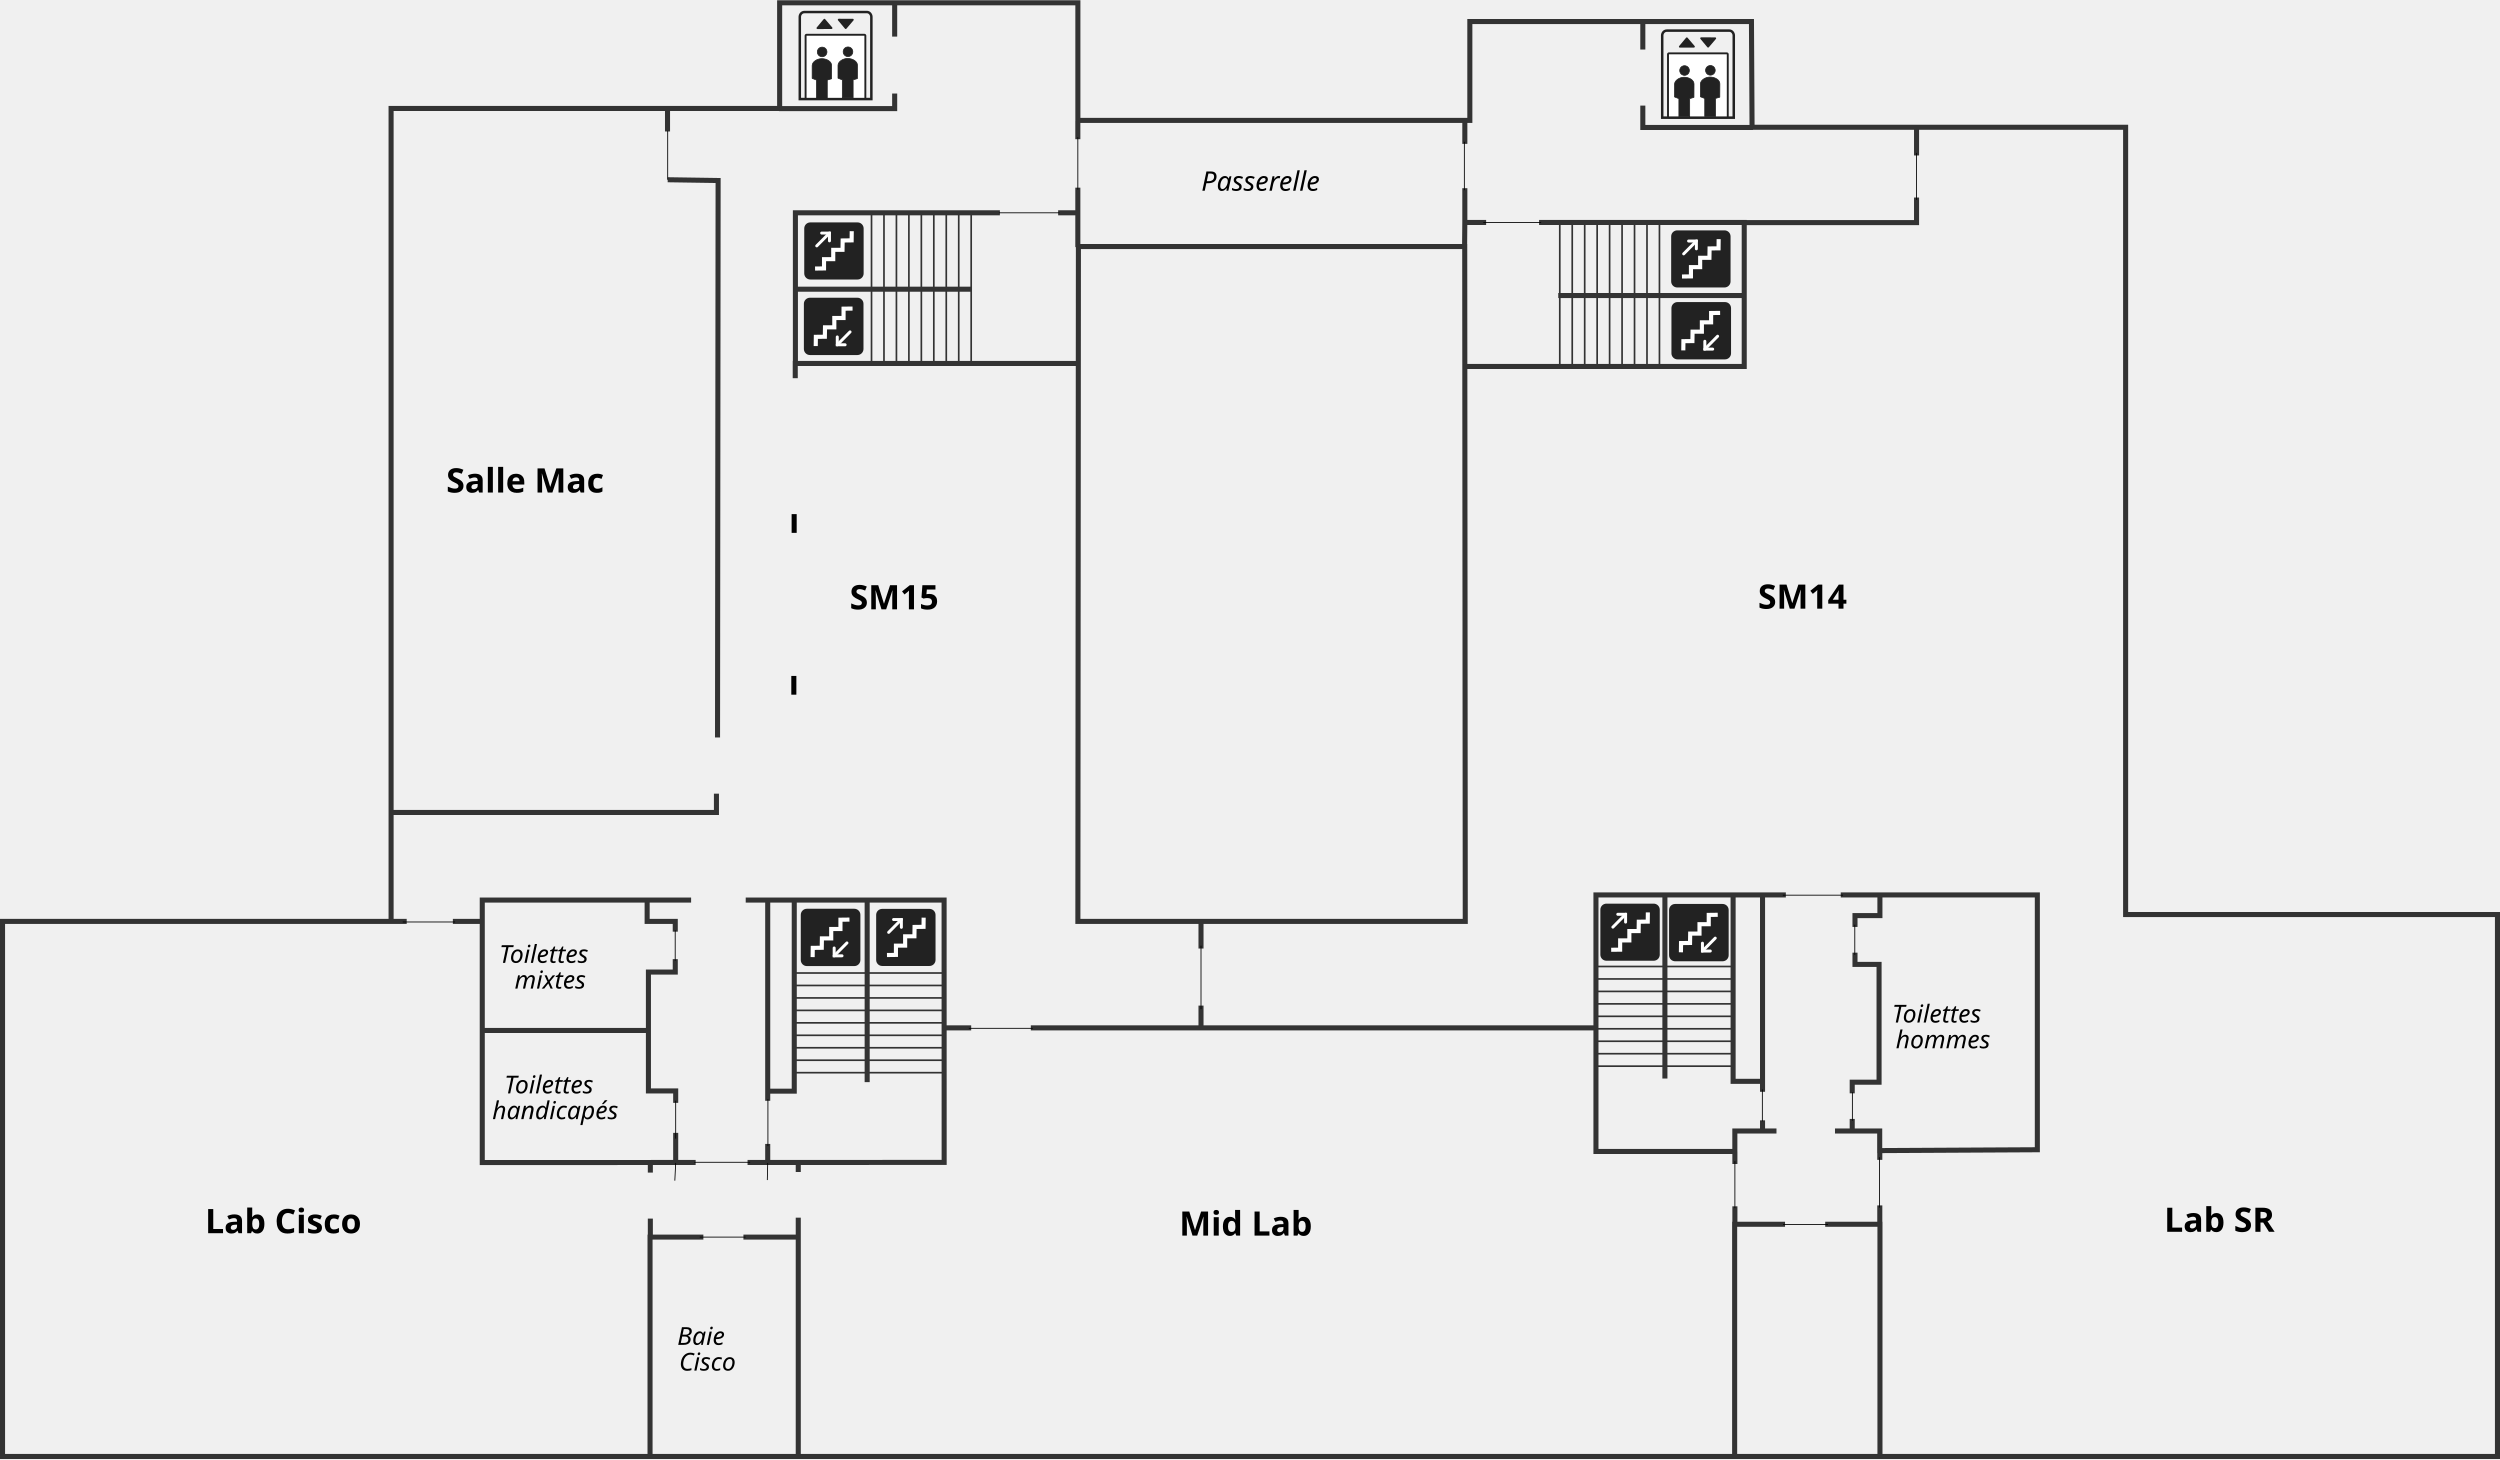
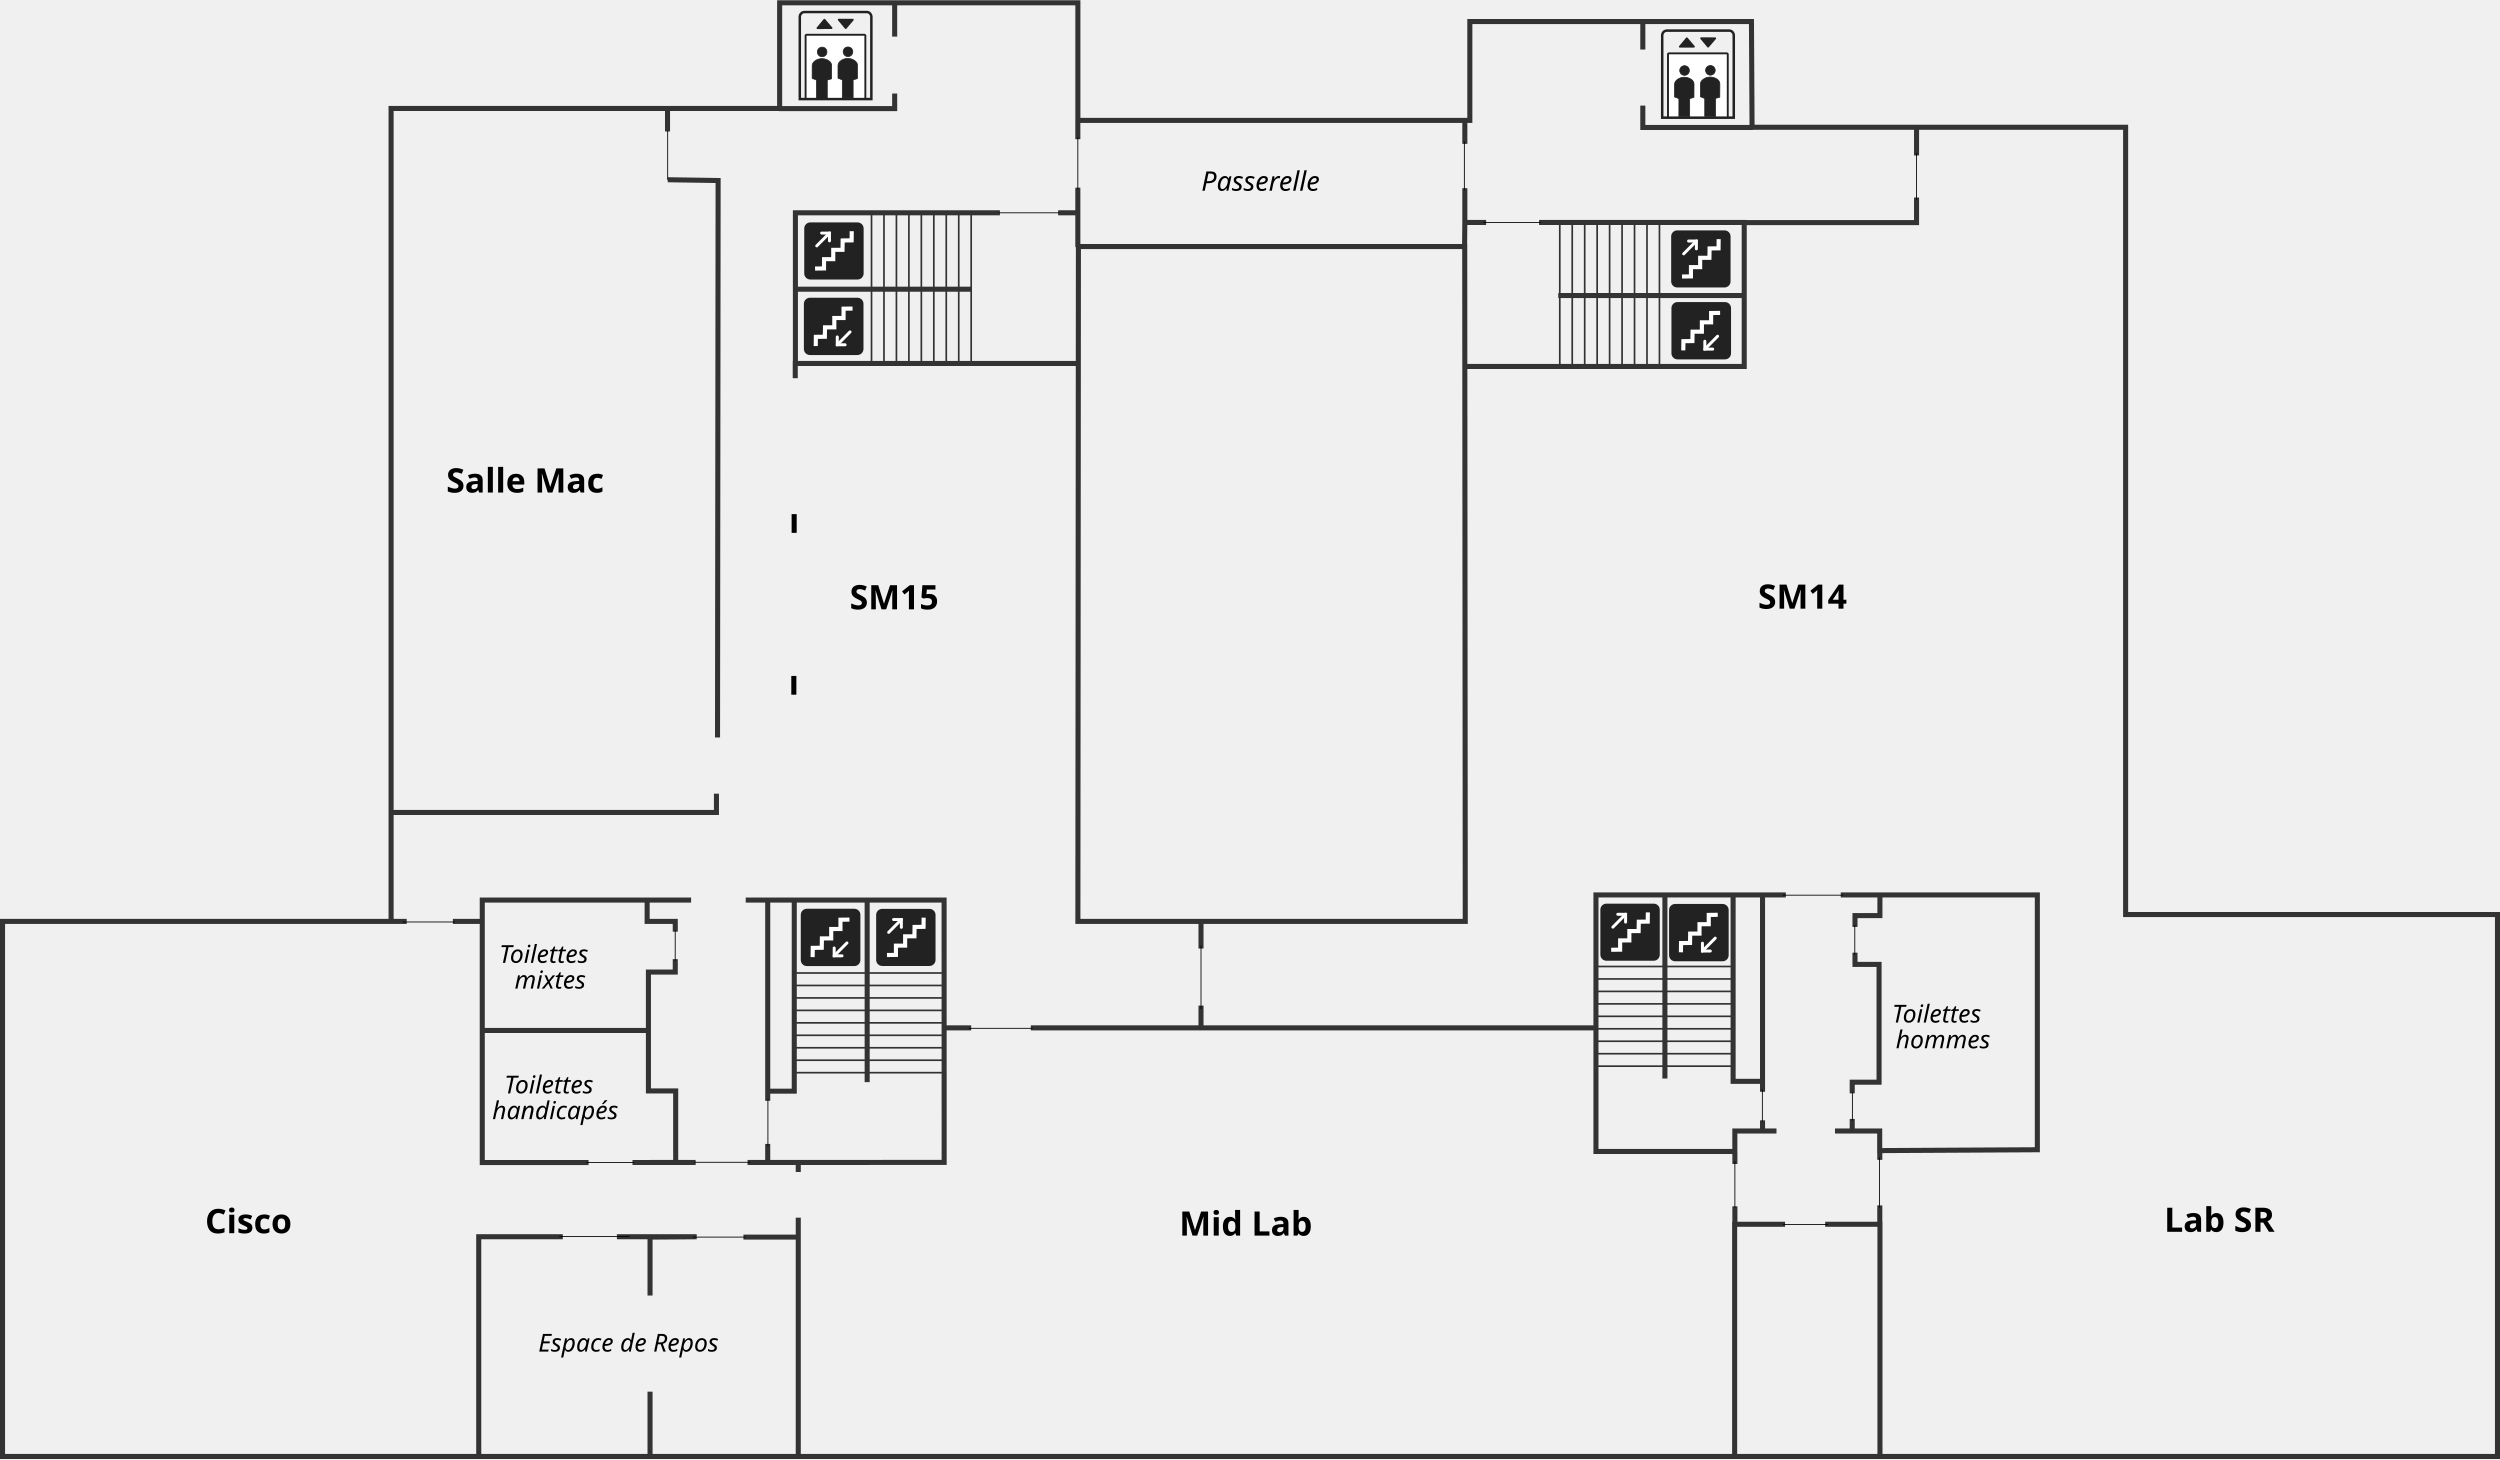
<svg xmlns="http://www.w3.org/2000/svg" xmlns:xlink="http://www.w3.org/1999/xlink" width="100%" height="100%" viewBox="0 0 2963.727 1729.66" id="svg2" version="1.1">
  <defs id="defs4">
    <linearGradient id="linearGradient15662">
      <stop style="stop-color:#ffffff;stop-opacity:0;" offset="0" id="stop15664" />
      <stop style="stop-color:#f8f8f8;stop-opacity:1;" offset="1" id="stop15666" />
    </linearGradient>
    <linearGradient id="linearGradient259">
      <stop style="stop-color:#e0e0e0;stop-opacity:1;" offset="0" id="stop260" />
      <stop id="stop4886" offset="0.405" style="stop-color:#ffffff;stop-opacity:1;" />
      <stop id="stop4884" offset="0.534" style="stop-color:#cdcdcd;stop-opacity:1;" />
      <stop style="stop-color:#494949;stop-opacity:1;" offset="1" id="stop261" />
    </linearGradient>
    <linearGradient id="linearGradient4668">
      <stop style="stop-color:#8e8d87;stop-opacity:1;" offset="0" id="stop4670" />
      <stop id="stop4676" offset="0.276" style="stop-color:#cbc9c1;stop-opacity:1;" />
      <stop style="stop-color:#8e8d87;stop-opacity:1;" offset="1" id="stop4672" />
    </linearGradient>
    <linearGradient id="linearGradient4688">
      <stop style="stop-color:#666666;stop-opacity:1;" offset="0" id="stop4690" />
      <stop style="stop-color:#000000;stop-opacity:0;" offset="1" id="stop4692" />
    </linearGradient>
    <linearGradient id="linearGradient4698">
      <stop style="stop-color:#fffffd;stop-opacity:1;" offset="0" id="stop4700" />
      <stop id="stop4706" offset="0.5" style="stop-color:#bbbbb9;stop-opacity:1;" />
      <stop style="stop-color:#000000;stop-opacity:1;" offset="1" id="stop4702" />
    </linearGradient>
    <linearGradient id="linearGradient4733">
      <stop style="stop-color:#000000;stop-opacity:0.237;" offset="0" id="stop4735" />
      <stop style="stop-color:#000000;stop-opacity:0;" offset="1" id="stop4737" />
    </linearGradient>
    <linearGradient id="linearGradient4741">
      <stop style="stop-color:#dcdcda;stop-opacity:1;" offset="0" id="stop4743" />
      <stop style="stop-color:#bab9b7;stop-opacity:1;" offset="1" id="stop4745" />
    </linearGradient>
    <linearGradient id="linearGradient4762">
      <stop id="stop4764" offset="0" style="stop-color:#ffffff;stop-opacity:0.124;" />
      <stop style="stop-color:#ffffff;stop-opacity:1;" offset="0.103" id="stop4768" />
      <stop id="stop4766" offset="1" style="stop-color:#ffffff;stop-opacity:0;" />
    </linearGradient>
    <clipPath id="clip0">
      <rect id="rect3978" height="615" width="613" />
    </clipPath>
    <clipPath id="clip0-5">
      <rect y="0" x="0" id="rect3978-5" height="615" width="613" />
    </clipPath>
    <clipPath id="clip0-5-8">
      <rect y="0" x="0" id="rect3978-5-8" height="615" width="613" />
    </clipPath>
    <clipPath id="clip0-5-8-2">
      <rect y="0" x="0" id="rect3978-5-8-5" height="615" width="613" />
    </clipPath>
  </defs>
  <g id="layer1" transform="translate(1108.107,409.2981)">
    <text xml:space="preserve" style="font-style:normal;font-weight:normal;font-size:40px;line-height:0%;font-family:sans-serif;letter-spacing:0px;word-spacing:0px;fill:#000000;fill-opacity:1;stroke:none" x="1457.521" y="1050.991" id="text3963">
      <tspan id="tspan3965" x="1457.521" y="1050.991" style="font-style:normal;font-variant:normal;font-weight:bold;font-stretch:normal;font-size:40px;line-height:1.25;font-family:'Atkinson Hyperlegible';-inkscape-font-specification:'Atkinson Hyperlegible Bold'">Lab SR</tspan>
    </text>
    <text xml:space="preserve" style="font-style:normal;font-weight:normal;font-size:40px;line-height:0%;font-family:sans-serif;letter-spacing:0px;word-spacing:0px;fill:#000000;fill-opacity:1;stroke:none" x="975.919" y="312.299" id="text3971">
      <tspan id="tspan3973" x="975.919" y="312.299" style="font-style:normal;font-variant:normal;font-weight:bold;font-stretch:normal;font-size:40px;line-height:1.25;font-family:'Atkinson Hyperlegible';-inkscape-font-specification:'Atkinson Hyperlegible Bold'">SM14</tspan>
    </text>
    <text xml:space="preserve" style="font-style:normal;font-weight:normal;font-size:32px;line-height:0%;font-family:sans-serif;letter-spacing:0px;word-spacing:0px;fill:#000000;fill-opacity:1;stroke:none" x="315.962" y="-183.176" id="text4011">
      <tspan id="tspan4013" x="315.962" y="-183.176" style="font-style:italic;font-variant:normal;font-weight:normal;font-stretch:normal;font-size:32px;line-height:1.25;font-family:'Atkinson Hyperlegible';-inkscape-font-specification:'Atkinson Hyperlegible Italic'">Passerelle</tspan>
    </text>
-     <path id="path4269" style="fill:none;stroke:#333333;stroke-width:6;stroke-linecap:butt;stroke-linejoin:miter;stroke-miterlimit:4;stroke-dasharray:none;stroke-opacity:1" d="m -198.666,884.273 h 32.143 V 657.845 M 981.333,872.586 H 946.483 V 653.382 M -167.237,-66.441 H 44.191 M -80.094,656.416 V 873.559 M 865.62,652.13 V 869.273 M 959.191,-58.941 H 739.191 M -644.987,682.988 h 19.018 m 54.732,0 h 33.75 m 198.929,129.286 H -537.487 M -337.13,1058.345 v -23.036 m 0,-54.464 v -11.786 m 175.357,87.857 v -22.679 m 0,-54.107 v -11.071 m 790.214,-1114.398 v -40.818 m 0,-52.552 v -26.838 m 341.558,7.324 H 839.437 v -25.865 m 0,-66.504 v -33.647 m 119.862,238.835 h 204.643 v -29.732 m 0,-49.866 v -32.723 M 628.227,25.131 h 331.429 v -170.714 H 716.442 m -62.752,0 h -25.262 l -0.284,29.286 m 0.802,799.284 -0.631,-800.041 H 170.337 l -0.631,800.041 z M 783.878,809.255 H 113.924 m -70.692,0 H 11.112 m -172.885,508.018 v -260 h -65 m -47.5,0 h -63.214 v 259.286 m 30.401,-347.194 v -35.625 m 0,-35.625 v -14.108 h -32.325 V 743.09 h 31.82 v -15.383 m 0,-32.526 v -12.195 h -33.335 v -24.749 m 142.937,-0.505 v 237.959 m 0,51.152 v 22.521 m -23.904,-0.568 233.069,-0.063 -0.063,-311.001 h -235.18 m -64.733,0 h -247.59 v 311.127 l 252.963,-0.032 M 948.584,955.845 v 14.732 m 0,50.223 v 21.652 m 171.786,-87.857 v 11.116 m 0,53.973 v 22.232 m 0.195,275.446 v -275.267 h -64.92 m -47.612,0 h -59.734 v 274.762 m 33.065,-385.373 v -12.627 m 0,-33.84 V 651.672 m 139.149,0.505 v 23.991 h -29.547 v 13.386 m 0,30.529 v 13.916 h 28.537 v 139.654 h -31.82 v 13.195 m 0,30.368 v 14.268 m -20.428,0 h 53.006 v 23.234 l 186.878,-1.01 -10e-5,-302.036 h -233.058 m -65.1,0 H 783.878 V 955.728 h 164.655 v -24.244 h 49.36 M 968.942,-258.441 h 442.857 v 933.346 h 440.821 V 1317.362 H -1105.107 V 682.986 h 460.63 v -963.686 h 460.63 v -125.259 h 353.553 v 139.401 h 464.67 v -117.178 H 968.227 Z M -642.487,553.845 h 383.714 v -22.286 m -58,-785 v -26.429 m 151.613,301.964 v -179.107 H 77.248 m 69.061,0 h 23.347 v 40.714 m -335,155.357 v -17.5 h 334.286 m 0.714,-177.857 v -30.536 m 0,-57.411 v -21.696 m -354.286,-14.643 h 137.143 v -17.857 m 0,-67.5 v -40.357 m 363.16,1215.049 v -25.948 m 0,-67.617 v -31.188 m -632.231,-880.223 59.768,0.928 -0.697,660.287" />
+     <path id="path4269" style="fill:none;stroke:#333333;stroke-width:6;stroke-linecap:butt;stroke-linejoin:miter;stroke-miterlimit:4;stroke-dasharray:none;stroke-opacity:1" d="m -198.666,884.273 h 32.143 V 657.845 M 981.333,872.586 H 946.483 V 653.382 M -167.237,-66.441 H 44.191 M -80.094,656.416 V 873.559 M 865.62,652.13 V 869.273 M 959.191,-58.941 H 739.191 M -644.987,682.988 h 19.018 m 54.732,0 h 33.75 m 198.929,129.286 h -198.929 m 375.714,244.643 v -22.679 m 0,-54.107 v -11.071 m 790.214,-1114.398 v -40.818 m 0,-52.552 v -26.838 m 341.558,7.324 H 839.437 v -25.865 m 0,-66.504 v -33.647 m 119.862,238.835 h 204.643 v -29.732 m 0,-49.866 v -32.723 M 628.227,25.131 h 331.429 v -170.714 H 716.442 m -62.752,0 h -25.262 l -0.284,29.286 m 0.802,799.284 -0.631,-800.041 H 170.337 l -0.631,800.041 z M 783.878,809.255 H 113.924 m -70.692,0 H 11.112 m -172.885,508.018 v -260 h -65 m -80.314,-89.159 v -84.108 h -32.325 V 743.09 h 31.82 v -15.383 m 0,-32.526 v -12.195 h -33.335 v -24.749 m 142.937,-0.505 v 237.959 m 0,51.152 v 22.521 m -23.904,-0.568 233.069,-0.063 -0.063,-311.001 h -235.18 m -64.733,0 h -247.59 v 311.127 l 126.023,-0.016 m 52.094,-0.007 74.846,-0.009 M 948.584,955.845 v 14.732 m 0,50.223 v 21.652 m 171.786,-87.857 v 11.116 m 0,53.973 v 22.232 m 0.195,275.446 v -275.267 h -64.92 m -47.612,0 h -59.734 v 274.762 m 33.065,-385.373 v -12.627 m 0,-33.84 V 651.672 m 139.149,0.505 v 23.991 h -29.547 v 13.386 m 0,30.529 v 13.916 h 28.537 v 139.654 h -31.82 v 13.195 m 0,30.368 v 14.268 m -20.428,0 h 53.006 v 23.234 l 186.878,-1.01 -10e-5,-302.036 h -233.058 m -65.1,0 H 783.878 V 955.728 h 164.655 v -24.244 h 49.36 M 968.942,-258.441 h 442.857 v 933.346 h 440.821 V 1317.362 H -1105.107 V 682.986 h 460.63 v -963.686 h 460.63 v -125.259 h 353.553 v 139.401 h 464.67 v -117.178 H 968.227 Z M -642.487,553.845 h 383.714 v -22.286 m -58,-785 v -26.429 m 151.613,301.964 v -179.107 H 77.248 m 69.061,0 h 23.347 v 40.714 m -335,155.357 v -17.5 h 334.286 m 0.714,-177.857 v -30.536 m 0,-57.411 v -21.696 m -354.286,-14.643 h 137.143 v -17.857 m 0,-67.5 v -40.357 m 363.16,1215.049 v -25.948 m 0,-67.617 v -31.188 m -632.231,-880.223 59.768,0.928 -0.697,660.287 m -80,851.571 v -76.073 m 0,-113.93 v -69.283 l 55.319,-0.41 h -94.625 m -64.107,0 h -99.678 v 258.451" />
    <path id="path4289" style="fill:none;stroke:#333333;stroke-width:2;stroke-linecap:butt;stroke-linejoin:miter;stroke-miterlimit:4;stroke-opacity:1;stroke-dasharray:none" d="m 946.691,854.631 -161.786,0 m 161.071,-14.77 -162.143,0 m 162.5,-14.77 -161.786,0 m 161.786,-14.77 -162.143,0 m 160.714,-14.77 -161.071,0 m 162.5,-14.77 -162.857,0 m 162.5,-14.77 -162.143,0 m 162.857,-14.77 -161.429,0 m 160.21,-14.77 -160.867,0" />
    <path id="path4289-7" style="fill:none;stroke:#333333;stroke-width:2;stroke-linecap:butt;stroke-linejoin:miter;stroke-miterlimit:4;stroke-opacity:1;stroke-dasharray:none" d="m 13.298,862.355 -179.643,0 m 178.929,-14.77 -180,0 m 180.357,-14.77 -179.643,0 m 179.643,-14.77 -180,0 m 178.571,-14.77 -178.929,0 m 180.357,-14.77 -180.714,0 m 180.357,-14.77 -180,0 m 180.714,-14.77 -179.286,0 m 178.067,-14.77 -178.724,0" />
    <path id="path4289-9" style="fill:none;stroke:#333333;stroke-width:2;stroke-linecap:butt;stroke-linejoin:miter;stroke-miterlimit:4;stroke-dasharray:none;stroke-opacity:1" d="M 740.994,24.322 V -146.035 M 755.765,23.608 V -147.107 M 770.535,23.965 V -146.392 M 785.306,23.965 V -146.75 m 14.77,169.286 V -147.107 M 814.846,23.965 V -147.464 M 829.617,23.608 V -147.107 M 844.387,24.322 V -145.678 M 859.158,23.103 V -146.335" />
    <path id="path4289-9-6" style="fill:none;stroke:#333333;stroke-width:2;stroke-linecap:butt;stroke-linejoin:miter;stroke-miterlimit:4;stroke-dasharray:none;stroke-opacity:1" d="M -74.932,21.436 V -155.992 m 14.77,176.714 V -157.063 m 14.77,178.143 V -156.349 m 14.77,177.428 V -156.706 m 14.77,176.357 V -157.063 M -1.08,21.079 V -157.421 M 13.69,20.722 V -157.063 M 28.46,21.436 V -155.635 M 43.231,20.217 V -156.292" />
-     <path id="path3235" transform="translate(-1108.107,-409.2981)" style="fill:none;stroke:#000000;stroke-width:1px;stroke-linecap:butt;stroke-linejoin:miter;stroke-opacity:1" d="m 823.036,1377.875 h 66.25 M 2089.248,1329.387 v -37.881 m -1178.891,11.368 v 55.893 m 313.917,-139.709 h -75.761 m 275.267,-97.985 v 75.256 M 883.834,1466.572 H 829.548 M 539.548,1093 h -62.143 m 323.615,211.922 v 44.952 m -0.579,-210.802 v -36.25 m 1256.25,329.464 v -55.714 m 171.429,55 v -59.643 m -61.071,79.643 h -53.214 m 85,-319.643 v -35.714 m -2.857,232.5 v -33.929 m -11.071,-233.571 h -71.429 M 791.548,213.071 v -58.214 m 464.428,97.428 h -71.786 m 93.572,-89.643 v 62.143 m 458.214,0.714 v -57.5 m 91.072,95.714 h -68.572 m 513.572,-26.786 v -55.714" />
+     <path id="path3235" transform="translate(-1108.107,-409.2981)" style="fill:none;stroke:#000000;stroke-width:1px;stroke-linecap:butt;stroke-linejoin:miter;stroke-opacity:1" d="m 823.036,1377.875 h 66.25 M 2089.248,1329.387 v -37.881 m -1178.891,11.368 v 55.893 m 313.917,-139.709 h -75.761 m 275.267,-97.985 v 75.256 M 883.834,1466.572 H 821.548 M 539.548,1093 h -62.143 m 323.036,46.072 v -36.25 m 1256.25,329.464 v -55.714 m 171.429,55 v -59.643 m -61.071,79.643 h -53.214 m 85,-319.643 v -35.714 m -2.857,232.5 v -33.929 m -11.071,-233.571 h -71.429 M 791.548,213.071 v -58.214 m 464.428,97.428 h -71.786 m 93.572,-89.643 v 62.143 m 458.214,0.714 v -57.5 m 91.072,95.714 h -68.572 m 513.572,-26.786 v -55.714" />
    <text xml:space="preserve" style="font-style:normal;font-weight:normal;font-size:40px;line-height:0%;font-family:sans-serif;text-align:center;letter-spacing:0px;word-spacing:0px;text-anchor:middle;fill:#000000;fill-opacity:1;stroke:none" x="-459.553" y="174.564" id="text3237-7">
      <tspan x="-459.553" y="174.564" id="tspan3241-8" style="font-style:normal;font-variant:normal;font-weight:bold;font-stretch:normal;font-size:40px;line-height:1.25;font-family:'Atkinson Hyperlegible';-inkscape-font-specification:'Atkinson Hyperlegible Bold'">Salle Mac</tspan>
    </text>
    <text xml:space="preserve" style="font-style:normal;font-weight:normal;font-size:40px;line-height:0%;font-family:sans-serif;text-align:center;letter-spacing:0px;word-spacing:0px;text-anchor:middle;fill:#000000;fill-opacity:1;stroke:none" x="-22.098" y="313.022" id="text3237-7-2">
      <tspan x="-22.098" y="313.022" id="tspan3241-8-1" style="font-style:normal;font-variant:normal;font-weight:bold;font-stretch:normal;font-size:40px;line-height:1.25;font-family:'Atkinson Hyperlegible';-inkscape-font-specification:'Atkinson Hyperlegible Bold'">SM15</tspan>
    </text>
    <a xlink:href="kb-voltaire-f2.svg" id="a1820" transform="translate(-124.7538,1.515229)">
      <g id="g1779" transform="matrix(2.242849,0,0,2.242849,820.2758,-867.3743)">
        <path style="fill:none;stroke:#222222;stroke-width:1.323;stroke-linecap:butt;stroke-linejoin:miter;stroke-miterlimit:4;stroke-dasharray:none;stroke-opacity:1" d="M 112.236,265.75 H 74.411 v -43.415 c 0,-1.194 0.856,-2.592 2.491,-2.592 h 32.994 c 1.425,0 2.348,1.373 2.348,2.582 z" id="path1676" />
        <rect style="fill:#ffffff;fill-opacity:1;stroke:#222222;stroke-width:2.022;stroke-linecap:round;stroke-linejoin:round;stroke-miterlimit:4;stroke-dasharray:none;stroke-opacity:1;paint-order:markers stroke fill" id="rect1588-0-8-3" width="30.571" height="32.832" x="77.986" y="232.268" rx="0" />
        <path style="fill:#222222;fill-opacity:1;stroke:#222222;stroke-width:1;stroke-linecap:butt;stroke-linejoin:round;stroke-miterlimit:4;stroke-dasharray:none;stroke-opacity:1" d="m 94.997,223.799 3.681,4.417 3.744,-4.396 z" id="path1605-1-3" />
        <path style="fill:#222222;fill-opacity:1;stroke:#222222;stroke-width:1;stroke-linecap:butt;stroke-linejoin:round;stroke-miterlimit:4;stroke-dasharray:none;stroke-opacity:1" d="m 83.745,228.238 3.681,-4.417 3.744,4.396 z" id="path1605-2-4-8" />
        <path style="fill:#222222;fill-opacity:1;stroke:#222222;stroke-width:0.395;stroke-linecap:butt;stroke-linejoin:round;stroke-miterlimit:4;stroke-dasharray:none;stroke-opacity:1" d="m 83.241,255.695 v 9.54 h 5.684 v -9.556 l 2.259,-0.658 0.033,-7.07 c 0.009,-1.912 -2.35,-3.553 -5.201,-3.557 -2.508,-0.003 -5.065,1.714 -5.065,3.681 v 6.723 z" id="path1011-82-7" />
        <circle style="fill:#222222;fill-opacity:1;stroke:#222222;stroke-width:0.395;stroke-linecap:round;stroke-linejoin:round;stroke-miterlimit:4;stroke-dasharray:none;stroke-opacity:1;paint-order:markers stroke fill" id="path1013-7-0" cx="86.224" cy="240.836" r="2.538" />
        <path style="fill:#222222;fill-opacity:1;stroke:#222222;stroke-width:0.395;stroke-linecap:butt;stroke-linejoin:round;stroke-miterlimit:4;stroke-dasharray:none;stroke-opacity:1" d="m 96.903,255.595 v 9.54 h 5.684 v -9.556 l 2.259,-0.658 0.033,-7.07 c 0.009,-1.912 -2.35,-3.553 -5.201,-3.557 -2.508,-0.003 -5.065,1.714 -5.065,3.681 v 6.723 z" id="path1011-8-3-8" />
        <circle style="fill:#222222;fill-opacity:1;stroke:#222222;stroke-width:0.395;stroke-linecap:round;stroke-linejoin:round;stroke-miterlimit:4;stroke-dasharray:none;stroke-opacity:1;paint-order:markers stroke fill" id="path1013-5-5-5" cx="99.886" cy="240.737" r="2.538" />
      </g>
    </a>
    <a xlink:href="kb-voltaire-f0.svg" transform="translate(-1147.125,-20.50906)" id="a1820-2">
      <g id="g1779-6" transform="matrix(2.242849,0,0,2.242849,820.2758,-867.3743)">
        <path style="fill:none;stroke:#222222;stroke-width:1.323;stroke-linecap:butt;stroke-linejoin:miter;stroke-miterlimit:4;stroke-dasharray:none;stroke-opacity:1" d="M 112.236,265.75 H 74.411 v -43.415 c 0,-1.194 0.856,-2.592 2.491,-2.592 h 32.994 c 1.425,0 2.348,1.373 2.348,2.582 z" id="path1676-5" />
        <rect style="fill:#ffffff;fill-opacity:1;stroke:#222222;stroke-width:2.022;stroke-linecap:round;stroke-linejoin:round;stroke-miterlimit:4;stroke-dasharray:none;stroke-opacity:1;paint-order:markers stroke fill" id="rect1588-0-8-3-3" width="30.571" height="32.832" x="77.986" y="232.268" rx="0" />
        <path style="fill:#222222;fill-opacity:1;stroke:#222222;stroke-width:1;stroke-linecap:butt;stroke-linejoin:round;stroke-miterlimit:4;stroke-dasharray:none;stroke-opacity:1" d="m 94.997,223.799 3.681,4.417 3.744,-4.396 z" id="path1605-1-3-5" />
        <path style="fill:#222222;fill-opacity:1;stroke:#222222;stroke-width:1;stroke-linecap:butt;stroke-linejoin:round;stroke-miterlimit:4;stroke-dasharray:none;stroke-opacity:1" d="m 83.745,228.238 3.681,-4.417 3.744,4.396 z" id="path1605-2-4-8-2" />
        <path style="fill:#222222;fill-opacity:1;stroke:#222222;stroke-width:0.395;stroke-linecap:butt;stroke-linejoin:round;stroke-miterlimit:4;stroke-dasharray:none;stroke-opacity:1" d="m 83.241,255.695 v 9.54 h 5.684 v -9.556 l 2.259,-0.658 0.033,-7.07 c 0.009,-1.912 -2.35,-3.553 -5.201,-3.557 -2.508,-0.003 -5.065,1.714 -5.065,3.681 v 6.723 z" id="path1011-82-7-9" />
        <circle style="fill:#222222;fill-opacity:1;stroke:#222222;stroke-width:0.395;stroke-linecap:round;stroke-linejoin:round;stroke-miterlimit:4;stroke-dasharray:none;stroke-opacity:1;paint-order:markers stroke fill" id="path1013-7-0-7" cx="86.224" cy="240.836" r="2.538" />
        <path style="fill:#222222;fill-opacity:1;stroke:#222222;stroke-width:0.395;stroke-linecap:butt;stroke-linejoin:round;stroke-miterlimit:4;stroke-dasharray:none;stroke-opacity:1" d="m 96.903,255.595 v 9.54 h 5.684 v -9.556 l 2.259,-0.658 0.033,-7.07 c 0.009,-1.912 -2.35,-3.553 -5.201,-3.557 -2.508,-0.003 -5.065,1.714 -5.065,3.681 v 6.723 z" id="path1011-8-3-8-2" />
        <circle style="fill:#222222;fill-opacity:1;stroke:#222222;stroke-width:0.395;stroke-linecap:round;stroke-linejoin:round;stroke-miterlimit:4;stroke-dasharray:none;stroke-opacity:1;paint-order:markers stroke fill" id="path1013-5-5-5-4" cx="99.886" cy="240.737" r="2.538" />
      </g>
    </a>
    <a xlink:href="kb-voltaire-f0.svg" id="a2089">
      <g id="g2024" transform="matrix(0.136674,0,0,0.136674,17.89789,-153.8829)">
        <rect style="fill:#222222;fill-opacity:1;stroke:none;stroke-width:27.995;stroke-linecap:round;stroke-linejoin:round;stroke-miterlimit:4;stroke-dasharray:none;stroke-opacity:1;paint-order:markers stroke fill" id="rect1968" width="516.986" height="497.102" x="-1265.884" y="713.696" ry="52.714" />
        <path style="fill:none;stroke:#ffffff;stroke-width:35.781;stroke-linecap:butt;stroke-linejoin:miter;stroke-miterlimit:4;stroke-dasharray:none;stroke-opacity:1" d="m -1163.01,1132.955 1,-80 78,-1 1.353,-81.317 h 80.761 v -81.325 h 80.052 l 0.187,-80.675 78,-1" id="path1903" />
        <g id="g1996" transform="translate(20.33134,24.84941)">
          <path style="fill:none;stroke:#ffffff;stroke-width:25.932;stroke-linecap:round;stroke-linejoin:miter;stroke-miterlimit:4;stroke-dasharray:none;stroke-opacity:1" d="M -885.838,985.217 -996.563,1096.966" id="path1905" />
          <path style="fill:none;stroke:#ffffff;stroke-width:25.932;stroke-linecap:round;stroke-linejoin:miter;stroke-miterlimit:4;stroke-dasharray:none;stroke-opacity:1" d="m -928.614,1096.966 -67.95,1e-4 3.3e-4,-67.949" id="path1907" />
        </g>
      </g>
    </a>
    <a xlink:href="kb-voltaire-f2.svg" id="a2081">
      <g id="g2031" transform="matrix(0.1361752,0,0,0.1361752,-65.89094,-244.15)">
        <rect style="fill:#222222;fill-opacity:1;stroke:none;stroke-width:27.995;stroke-linecap:round;stroke-linejoin:round;stroke-miterlimit:4;stroke-dasharray:none;stroke-opacity:1;paint-order:markers stroke fill" id="rect1968-4" width="516.986" height="497.102" x="-652.004" y="723.443" ry="52.714" />
        <path style="fill:none;stroke:#ffffff;stroke-width:35.781;stroke-linecap:butt;stroke-linejoin:miter;stroke-miterlimit:4;stroke-dasharray:none;stroke-opacity:1" d="m -238.563,799.814 -1,80 -78,1 -1.353,81.317 h -80.761 v 81.325 h -80.051 l -0.188,80.675 -78,1" id="path1903-8" />
        <g id="g1996-4" transform="rotate(180,-714.5234,956.5798)">
          <path style="fill:none;stroke:#ffffff;stroke-width:25.932;stroke-linecap:round;stroke-linejoin:miter;stroke-miterlimit:4;stroke-dasharray:none;stroke-opacity:1" d="M -885.838,985.217 -996.563,1096.966" id="path1905-2" />
          <path style="fill:none;stroke:#ffffff;stroke-width:25.932;stroke-linecap:round;stroke-linejoin:miter;stroke-miterlimit:4;stroke-dasharray:none;stroke-opacity:1" d="m -928.614,1096.966 -67.95,1e-4 3.3e-4,-67.949" id="path1907-4" />
        </g>
      </g>
    </a>
    <a xlink:href="kb-voltaire-f0.svg" transform="translate(1028.487,5.144676)" id="a2089-3">
      <g id="g2024-6" transform="matrix(0.136674,0,0,0.136674,17.89789,-153.8829)">
        <rect style="fill:#222222;fill-opacity:1;stroke:none;stroke-width:27.995;stroke-linecap:round;stroke-linejoin:round;stroke-miterlimit:4;stroke-dasharray:none;stroke-opacity:1;paint-order:markers stroke fill" id="rect1968-8" width="516.986" height="497.102" x="-1265.884" y="713.696" ry="52.714" />
        <path style="fill:none;stroke:#ffffff;stroke-width:35.781;stroke-linecap:butt;stroke-linejoin:miter;stroke-miterlimit:4;stroke-dasharray:none;stroke-opacity:1" d="m -1163.01,1132.955 1,-80 78,-1 1.353,-81.317 h 80.761 v -81.325 h 80.052 l 0.187,-80.675 78,-1" id="path1903-3" />
        <g id="g1996-6" transform="translate(20.33134,24.84941)">
          <path style="fill:none;stroke:#ffffff;stroke-width:25.932;stroke-linecap:round;stroke-linejoin:miter;stroke-miterlimit:4;stroke-dasharray:none;stroke-opacity:1" d="M -885.838,985.217 -996.563,1096.966" id="path1905-0" />
          <path style="fill:none;stroke:#ffffff;stroke-width:25.932;stroke-linecap:round;stroke-linejoin:miter;stroke-miterlimit:4;stroke-dasharray:none;stroke-opacity:1" d="m -928.614,1096.966 -67.95,1e-4 3.3e-4,-67.949" id="path1907-7" />
        </g>
      </g>
    </a>
    <g id="g1016">
      <a xlink:href="kb-voltaire-f2.svg" transform="translate(1027.729,9.437824)" id="a2081-7">
        <g id="g2031-0" transform="matrix(0.1361752,0,0,0.1361752,-65.89094,-244.15)">
          <rect style="fill:#222222;fill-opacity:1;stroke:none;stroke-width:27.995;stroke-linecap:round;stroke-linejoin:round;stroke-miterlimit:4;stroke-dasharray:none;stroke-opacity:1;paint-order:markers stroke fill" id="rect1968-4-8" width="516.986" height="497.102" x="-652.004" y="723.443" ry="52.714" />
          <path style="fill:none;stroke:#ffffff;stroke-width:35.781;stroke-linecap:butt;stroke-linejoin:miter;stroke-miterlimit:4;stroke-dasharray:none;stroke-opacity:1" d="m -238.563,799.814 -1,80 -78,1 -1.353,81.317 h -80.761 v 81.325 h -80.051 l -0.188,80.675 -78,1" id="path1903-8-6" />
          <g id="g1996-4-7" transform="rotate(180,-714.5234,956.5798)">
            <path style="fill:none;stroke:#ffffff;stroke-width:25.932;stroke-linecap:round;stroke-linejoin:miter;stroke-miterlimit:4;stroke-dasharray:none;stroke-opacity:1" d="M -885.838,985.217 -996.563,1096.966" id="path1905-2-1" />
            <path style="fill:none;stroke:#ffffff;stroke-width:25.932;stroke-linecap:round;stroke-linejoin:miter;stroke-miterlimit:4;stroke-dasharray:none;stroke-opacity:1" d="m -928.614,1096.966 -67.95,1e-4 3.3e-4,-67.949" id="path1907-4-7" />
          </g>
        </g>
      </a>
    </g>
    <text xml:space="preserve" style="font-style:normal;font-weight:normal;font-size:29.333px;line-height:29.9px;font-family:sans-serif;letter-spacing:0px;word-spacing:0px;fill:#000000;fill-opacity:1;stroke:none" x="-430.811" y="886.912" id="text4011-5">
      <tspan style="font-style:italic;font-variant:normal;font-weight:normal;font-stretch:normal;font-size:29.333px;font-family:'Atkinson Hyperlegible';-inkscape-font-specification:'Atkinson Hyperlegible Italic';text-align:center;text-anchor:middle" id="tspan2177" x="-430.811" y="886.912">Toilettes</tspan>
      <tspan x="-430.811" y="917.434" style="font-style:italic;font-variant:normal;font-weight:normal;font-stretch:normal;font-size:29.333px;font-family:'Atkinson Hyperlegible';-inkscape-font-specification:'Atkinson Hyperlegible Italic';text-align:center;text-anchor:middle" id="tspan2175">handicapés</tspan>
    </text>
    <text xml:space="preserve" style="font-style:normal;font-weight:normal;font-size:29.333px;line-height:29.9px;font-family:sans-serif;letter-spacing:0px;word-spacing:0px;fill:#000000;fill-opacity:1;stroke:none" x="-436.791" y="732.138" id="text4011-5-9">
      <tspan style="font-style:italic;font-variant:normal;font-weight:normal;font-stretch:normal;font-size:29.333px;font-family:'Atkinson Hyperlegible';-inkscape-font-specification:'Atkinson Hyperlegible Italic';text-align:center;text-anchor:middle" id="tspan2177-8" x="-436.791" y="732.138">Toilettes</tspan>
      <tspan x="-436.791" y="762.66" style="font-style:italic;font-variant:normal;font-weight:normal;font-stretch:normal;font-size:29.333px;font-family:'Atkinson Hyperlegible';-inkscape-font-specification:'Atkinson Hyperlegible Italic';text-align:center;text-anchor:middle" id="tspan2175-5">mixtes</tspan>
    </text>
    <text xml:space="preserve" style="font-style:normal;font-weight:normal;font-size:29.333px;line-height:29.9px;font-family:sans-serif;letter-spacing:0px;word-spacing:0px;fill:#000000;fill-opacity:1;stroke:none" x="1214.383" y="802.909" id="text4011-5-9-5">
      <tspan style="font-style:italic;font-variant:normal;font-weight:normal;font-stretch:normal;font-size:29.333px;font-family:'Atkinson Hyperlegible';-inkscape-font-specification:'Atkinson Hyperlegible Italic';text-align:center;text-anchor:middle" id="tspan2177-8-2" x="1214.383" y="802.909">Toilettes</tspan>
      <tspan x="1214.383" y="833.431" style="font-style:italic;font-variant:normal;font-weight:normal;font-stretch:normal;font-size:29.333px;font-family:'Atkinson Hyperlegible';-inkscape-font-specification:'Atkinson Hyperlegible Italic';text-align:center;text-anchor:middle" id="tspan2175-5-7">hommes</tspan>
    </text>
    <text xml:space="preserve" style="font-style:normal;font-weight:normal;font-size:40px;line-height:0%;font-family:sans-serif;letter-spacing:0px;word-spacing:0px;fill:#000000;fill-opacity:1;stroke:none" x="289.919" y="1055.491" id="text3963-1">
      <tspan id="tspan3965-4" x="289.919" y="1055.491" style="font-style:normal;font-variant:normal;font-weight:bold;font-stretch:normal;font-size:40px;line-height:1.25;font-family:'Atkinson Hyperlegible';-inkscape-font-specification:'Atkinson Hyperlegible Bold'">Mid Lab</tspan>
    </text>
    <text xml:space="preserve" style="font-style:normal;font-weight:normal;font-size:40px;line-height:0%;font-family:sans-serif;letter-spacing:0px;word-spacing:0px;fill:#000000;fill-opacity:1;stroke:none" x="-864.938" y="1052.633" id="text3963-8">
-       <tspan id="tspan3965-47" x="-864.938" y="1052.633" style="font-style:normal;font-variant:normal;font-weight:bold;font-stretch:normal;font-size:40px;line-height:1.25;font-family:'Atkinson Hyperlegible';-inkscape-font-specification:'Atkinson Hyperlegible Bold'">Lab Cisco</tspan>
-     </text>
-     <text xml:space="preserve" style="font-style:normal;font-weight:normal;font-size:29.333px;line-height:29.9px;font-family:sans-serif;letter-spacing:0px;word-spacing:0px;fill:#000000;fill-opacity:1;stroke:none" x="-250.363" y="1184.995" id="text4011-5-2">
-       <tspan x="-250.363" y="1184.995" style="font-style:italic;font-variant:normal;font-weight:normal;font-stretch:normal;font-size:29.333px;font-family:'Atkinson Hyperlegible';-inkscape-font-specification:'Atkinson Hyperlegible Italic';text-align:center;text-anchor:middle" id="tspan2175-4">Baie</tspan>
-       <tspan x="-250.363" y="1215.517" style="font-style:italic;font-variant:normal;font-weight:normal;font-stretch:normal;font-size:29.333px;font-family:'Atkinson Hyperlegible';-inkscape-font-specification:'Atkinson Hyperlegible Italic';text-align:center;text-anchor:middle" id="tspan2270">Cisco</tspan>
+       <tspan id="tspan3965-47" x="-864.938" y="1052.633" style="font-style:normal;font-variant:normal;font-weight:bold;font-stretch:normal;font-size:40px;line-height:1.25;font-family:'Atkinson Hyperlegible';-inkscape-font-specification:'Atkinson Hyperlegible Bold'">Cisco</tspan>
+     </text>
+     <text xml:space="preserve" style="font-style:normal;font-weight:normal;font-size:29.333px;line-height:29.9px;font-family:sans-serif;letter-spacing:0px;word-spacing:0px;fill:#000000;fill-opacity:1;stroke:none" x="-344.068" y="1192.984" id="text4011-5-2">
+       <tspan x="-344.068" y="1192.984" style="font-style:italic;font-variant:normal;font-weight:normal;font-stretch:normal;font-size:29.333px;font-family:'Atkinson Hyperlegible';-inkscape-font-specification:'Atkinson Hyperlegible Italic';text-align:center;text-anchor:middle" id="tspan2270">Espace de Repos</tspan>
    </text>
    <a xlink:href="kb-voltaire-f0.svg" transform="translate(-3.671765,724.376)" id="a2089-7">
      <g id="g2024-2" transform="matrix(0.136674,0,0,0.136674,17.89789,-153.8829)">
        <rect style="fill:#222222;fill-opacity:1;stroke:none;stroke-width:27.995;stroke-linecap:round;stroke-linejoin:round;stroke-miterlimit:4;stroke-dasharray:none;stroke-opacity:1;paint-order:markers stroke fill" id="rect1968-0" width="516.986" height="497.102" x="-1265.884" y="713.696" ry="52.714" />
        <path style="fill:none;stroke:#ffffff;stroke-width:35.781;stroke-linecap:butt;stroke-linejoin:miter;stroke-miterlimit:4;stroke-dasharray:none;stroke-opacity:1" d="m -1163.01,1132.955 1,-80 78,-1 1.353,-81.317 h 80.761 v -81.325 h 80.052 l 0.187,-80.675 78,-1" id="path1903-4" />
        <g id="g1996-2" transform="translate(20.33134,24.84941)">
          <path style="fill:none;stroke:#ffffff;stroke-width:25.932;stroke-linecap:round;stroke-linejoin:miter;stroke-miterlimit:4;stroke-dasharray:none;stroke-opacity:1" d="M -885.838,985.217 -996.563,1096.966" id="path1905-6" />
          <path style="fill:none;stroke:#ffffff;stroke-width:25.932;stroke-linecap:round;stroke-linejoin:miter;stroke-miterlimit:4;stroke-dasharray:none;stroke-opacity:1" d="m -928.614,1096.966 -67.95,1e-4 3.3e-4,-67.949" id="path1907-9" />
        </g>
      </g>
    </a>
    <a xlink:href="kb-voltaire-f2.svg" transform="translate(85.24484,813.8001)" id="a2081-5">
      <g id="g2031-1" transform="matrix(0.1361752,0,0,0.1361752,-65.89094,-244.15)">
        <rect style="fill:#222222;fill-opacity:1;stroke:none;stroke-width:27.995;stroke-linecap:round;stroke-linejoin:round;stroke-miterlimit:4;stroke-dasharray:none;stroke-opacity:1;paint-order:markers stroke fill" id="rect1968-4-85" width="516.986" height="497.102" x="-652.004" y="723.443" ry="52.714" />
        <path style="fill:none;stroke:#ffffff;stroke-width:35.781;stroke-linecap:butt;stroke-linejoin:miter;stroke-miterlimit:4;stroke-dasharray:none;stroke-opacity:1" d="m -238.563,799.814 -1,80 -78,1 -1.353,81.317 h -80.761 v 81.325 h -80.051 l -0.188,80.675 -78,1" id="path1903-8-7" />
        <g id="g1996-4-9" transform="rotate(180,-714.5234,956.5798)">
          <path style="fill:none;stroke:#ffffff;stroke-width:25.932;stroke-linecap:round;stroke-linejoin:miter;stroke-miterlimit:4;stroke-dasharray:none;stroke-opacity:1" d="M -885.838,985.217 -996.563,1096.966" id="path1905-2-0" />
          <path style="fill:none;stroke:#ffffff;stroke-width:25.932;stroke-linecap:round;stroke-linejoin:miter;stroke-miterlimit:4;stroke-dasharray:none;stroke-opacity:1" d="m -928.614,1096.966 -67.95,1e-4 3.3e-4,-67.949" id="path1907-4-3" />
        </g>
      </g>
    </a>
    <a xlink:href="kb-voltaire-f0.svg" transform="translate(1025.671,718.6828)" id="a2089-7-6">
      <g id="g2024-2-3" transform="matrix(0.136674,0,0,0.136674,17.89789,-153.8829)">
        <rect style="fill:#222222;fill-opacity:1;stroke:none;stroke-width:27.995;stroke-linecap:round;stroke-linejoin:round;stroke-miterlimit:4;stroke-dasharray:none;stroke-opacity:1;paint-order:markers stroke fill" id="rect1968-0-3" width="516.986" height="497.102" x="-1265.884" y="713.696" ry="52.714" />
        <path style="fill:none;stroke:#ffffff;stroke-width:35.781;stroke-linecap:butt;stroke-linejoin:miter;stroke-miterlimit:4;stroke-dasharray:none;stroke-opacity:1" d="m -1163.01,1132.955 1,-80 78,-1 1.353,-81.317 h 80.761 v -81.325 h 80.052 l 0.187,-80.675 78,-1" id="path1903-4-0" />
        <g id="g1996-2-1" transform="translate(20.33134,24.84941)">
          <path style="fill:none;stroke:#ffffff;stroke-width:25.932;stroke-linecap:round;stroke-linejoin:miter;stroke-miterlimit:4;stroke-dasharray:none;stroke-opacity:1" d="M -885.838,985.217 -996.563,1096.966" id="path1905-6-4" />
          <path style="fill:none;stroke:#ffffff;stroke-width:25.932;stroke-linecap:round;stroke-linejoin:miter;stroke-miterlimit:4;stroke-dasharray:none;stroke-opacity:1" d="m -928.614,1096.966 -67.95,1e-4 3.3e-4,-67.949" id="path1907-9-5" />
        </g>
      </g>
    </a>
    <a xlink:href="kb-voltaire-f2.svg" transform="translate(943.7923,807.5973)" id="a2081-5-6">
      <g id="g2031-1-2" transform="matrix(0.1361752,0,0,0.1361752,-65.89094,-244.15)">
        <rect style="fill:#222222;fill-opacity:1;stroke:none;stroke-width:27.995;stroke-linecap:round;stroke-linejoin:round;stroke-miterlimit:4;stroke-dasharray:none;stroke-opacity:1;paint-order:markers stroke fill" id="rect1968-4-85-8" width="516.986" height="497.102" x="-652.004" y="723.443" ry="52.714" />
        <path style="fill:none;stroke:#ffffff;stroke-width:35.781;stroke-linecap:butt;stroke-linejoin:miter;stroke-miterlimit:4;stroke-dasharray:none;stroke-opacity:1" d="m -238.563,799.814 -1,80 -78,1 -1.353,81.317 h -80.761 v 81.325 h -80.051 l -0.188,80.675 -78,1" id="path1903-8-7-2" />
        <g id="g1996-4-9-1" transform="rotate(180,-714.5234,956.5798)">
          <path style="fill:none;stroke:#ffffff;stroke-width:25.932;stroke-linecap:round;stroke-linejoin:miter;stroke-miterlimit:4;stroke-dasharray:none;stroke-opacity:1" d="M -885.838,985.217 -996.563,1096.966" id="path1905-2-0-5" />
          <path style="fill:none;stroke:#ffffff;stroke-width:25.932;stroke-linecap:round;stroke-linejoin:miter;stroke-miterlimit:4;stroke-dasharray:none;stroke-opacity:1" d="m -928.614,1096.966 -67.95,1e-4 3.3e-4,-67.949" id="path1907-4-3-2" />
        </g>
      </g>
    </a>
    <path style="fill:none;stroke:#000000;stroke-width:6;stroke-linecap:butt;stroke-linejoin:miter;stroke-miterlimit:4;stroke-dasharray:none;stroke-opacity:1" d="m -166.645,200.184 v 22.223" id="path976" />
-     <path style="fill:none;stroke:#000000;stroke-width:1px;stroke-linecap:butt;stroke-linejoin:miter;stroke-opacity:1" d="m -197.99,969.365 -0.474,20.266" id="path988" />
-     <path style="fill:none;stroke:#000000;stroke-width:1px;stroke-linecap:butt;stroke-linejoin:miter;stroke-opacity:1" d="m -307.086,969.365 -1.021,20.98" id="path990" />
    <path style="fill:none;stroke:#000000;stroke-width:6;stroke-linecap:butt;stroke-linejoin:miter;stroke-miterlimit:4;stroke-dasharray:none;stroke-opacity:1" d="m -167.025,392.017 v 22.223" id="path976-0" />
+     <path style="fill:#37ffff;fill-opacity:0.993;stroke:#000000" d="m -412.935,968.814 h 56.219" id="path3869" />
+     <path style="fill:#37ffff;fill-opacity:0.993;stroke:#000000" d="m -445.202,1056.496 h 83.369" id="path4486" />
  </g>
</svg>
